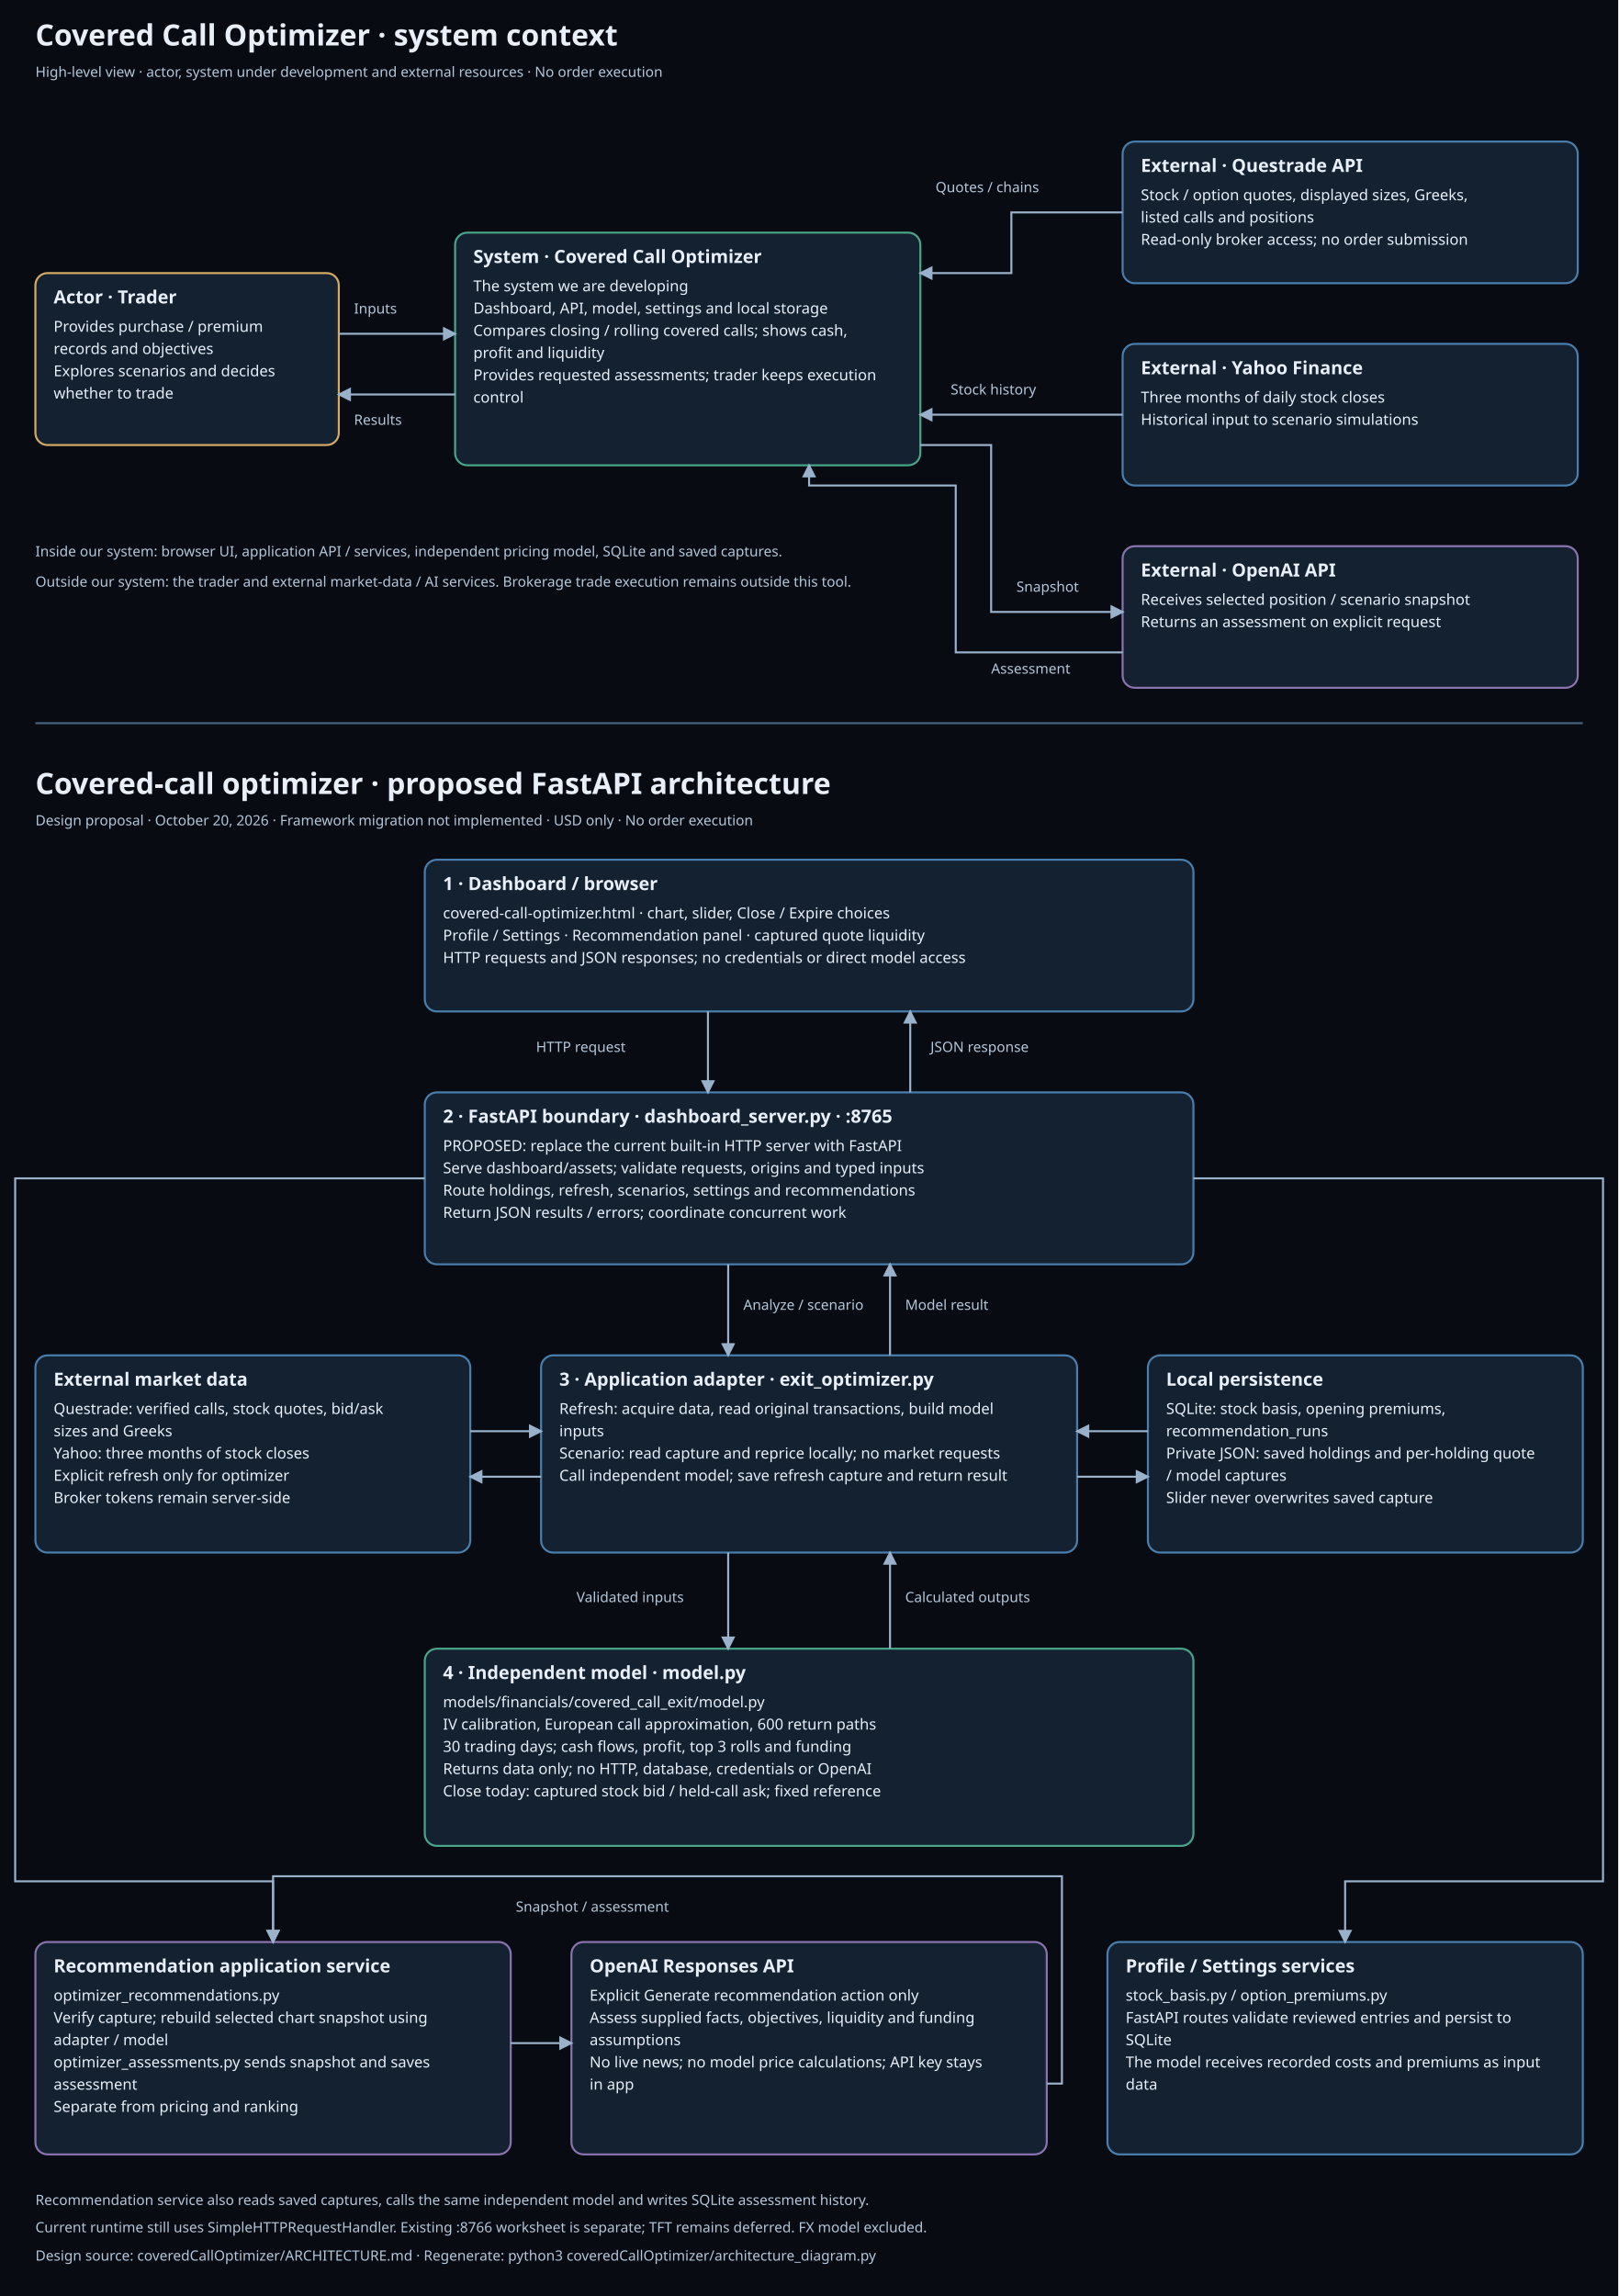
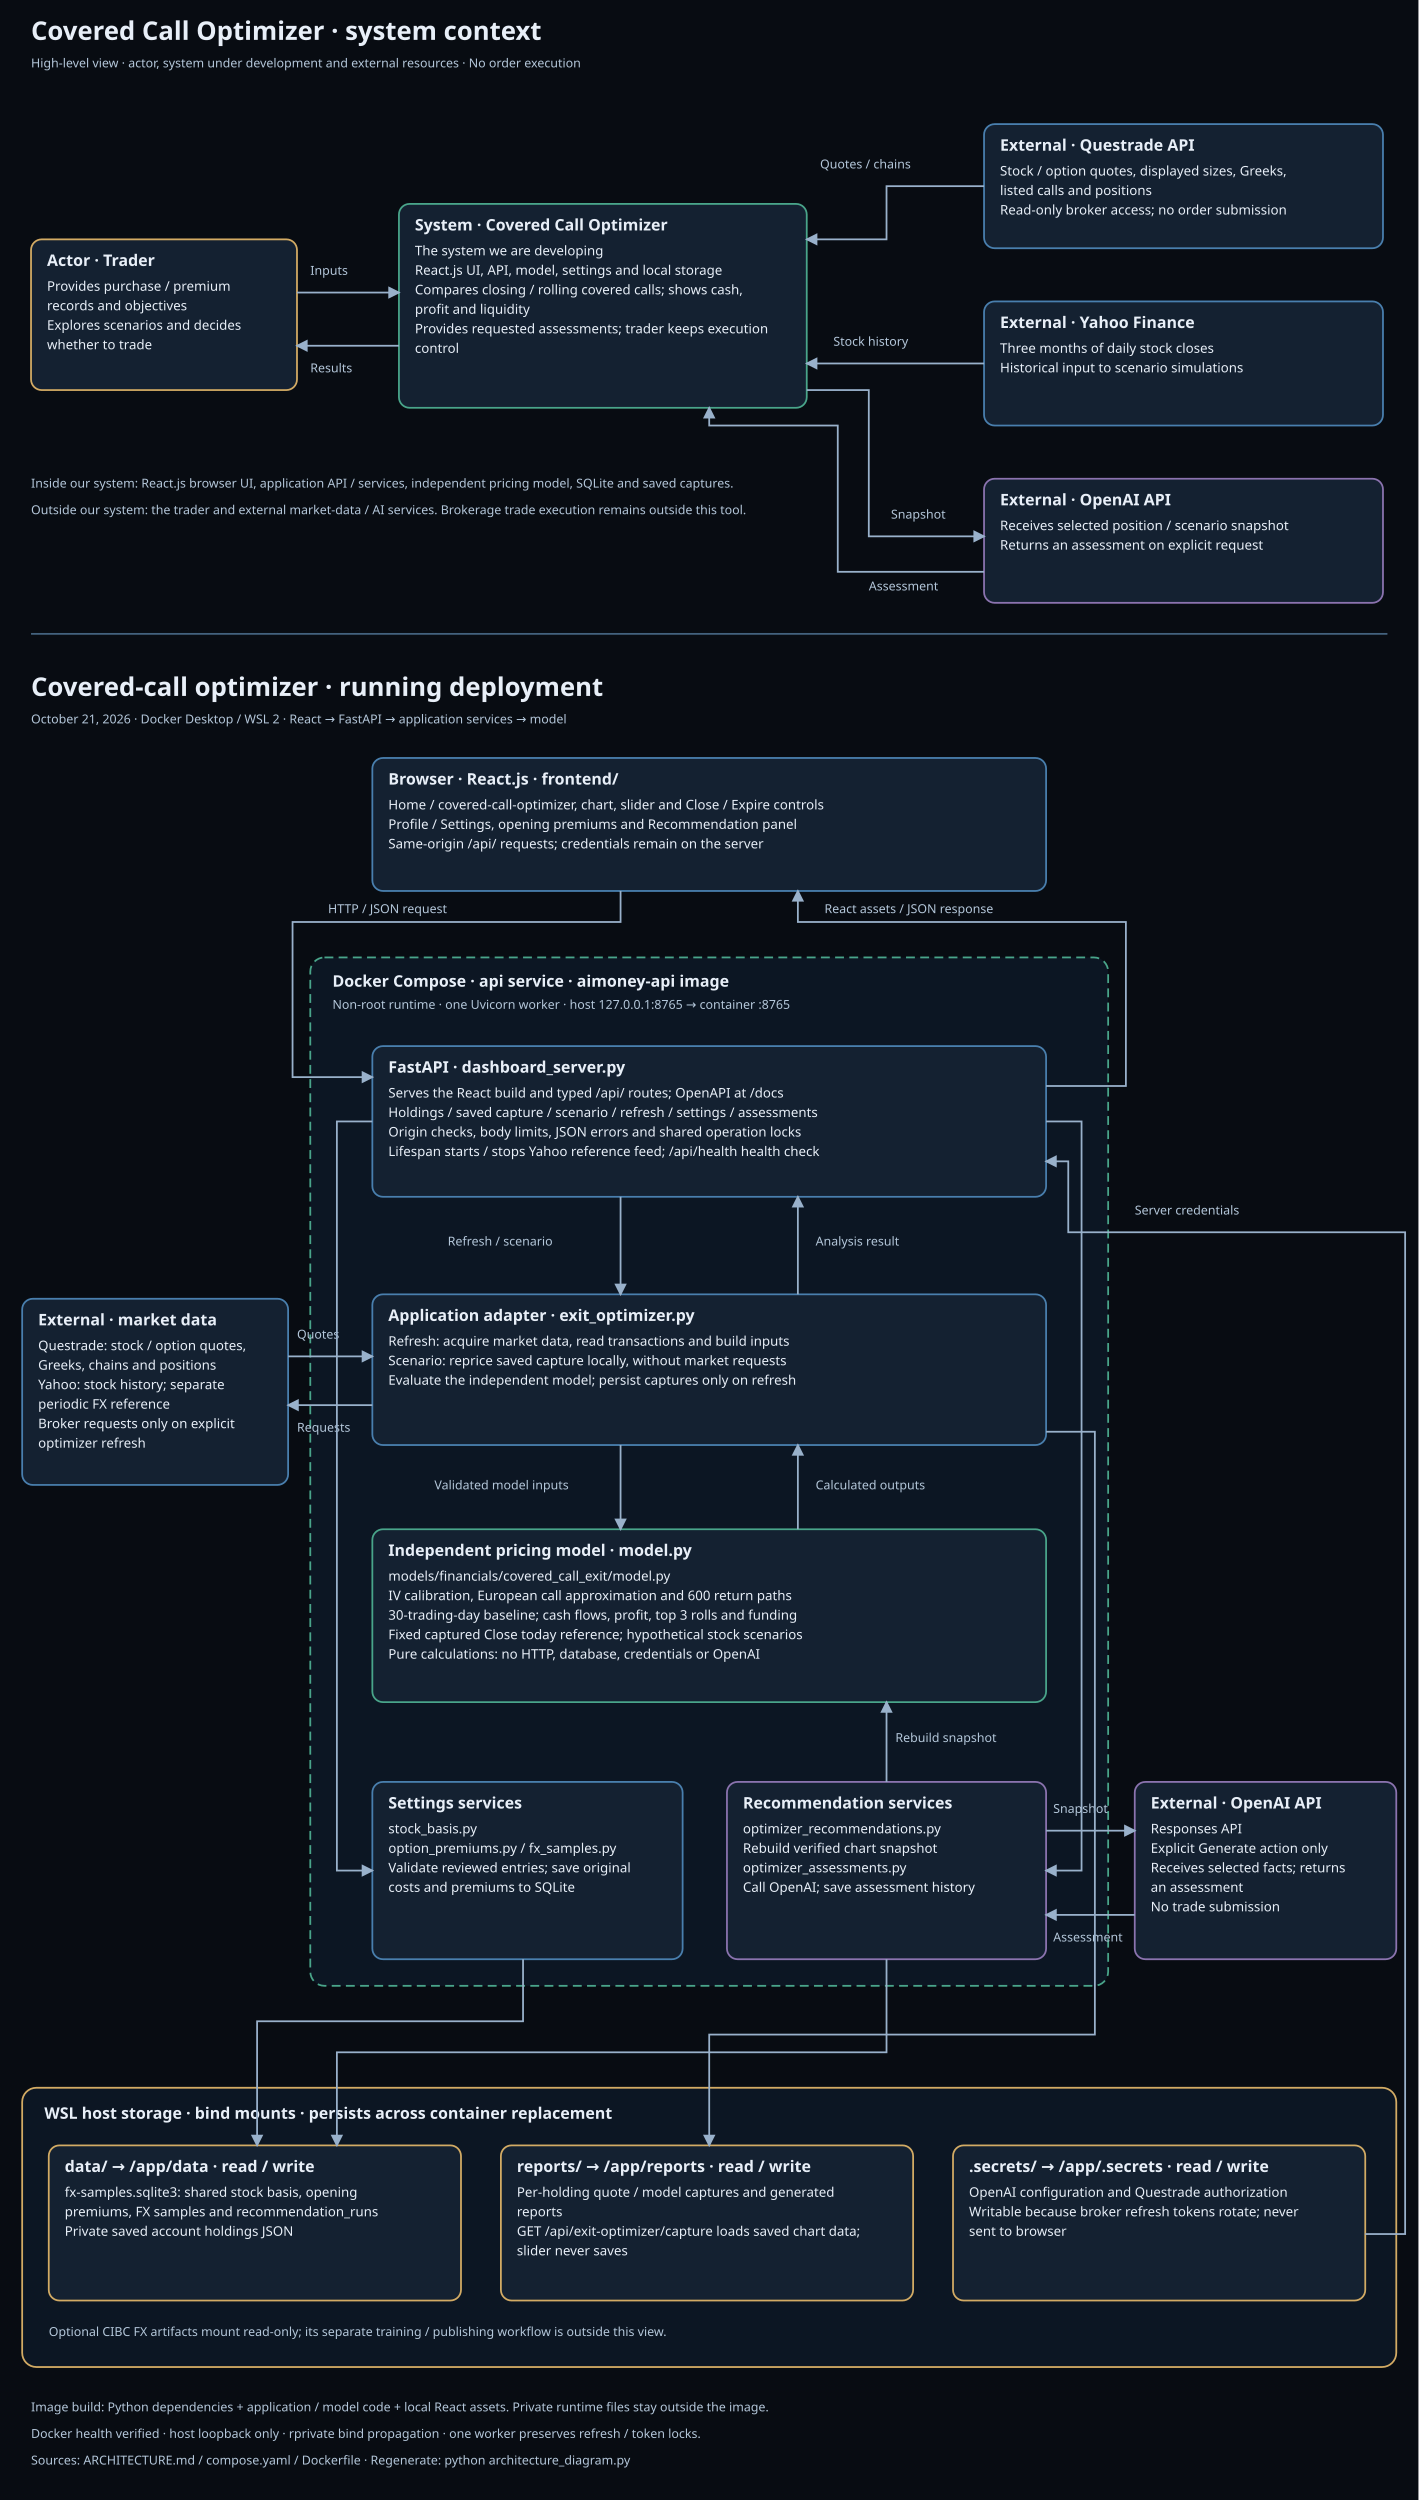
- <svg xmlns="http://www.w3.org/2000/svg" viewBox="0 0 1600 2270" role="img" aria-labelledby="title description">
+ <svg xmlns="http://www.w3.org/2000/svg" viewBox="0 0 1600 2820" role="img" aria-labelledby="title description">
  <defs>
    <marker id="arrow" markerWidth="7" markerHeight="7" refX="6" refY="3.5" orient="auto">
      <path d="M0 0L7 3.5L0 7Z" fill="#99b1cb" />
    </marker>
  </defs>
  <style>text{font-family:system-ui,sans-serif;fill:#e8eff8}.title{font-size:29px;font-weight:700}.heading{font-size:18px;font-weight:650}.body{font-size:15px}.note{font-size:14px;fill:#b4c7da}</style>
-   <rect width="1600" height="2270" fill="#080c12" />
+   <rect width="1600" height="2820" fill="#080c12" />
  <text x="35" y="45" class="title">Covered Call Optimizer · system context</text>
  <text x="35" y="76" class="note">High-level view · actor, system under development and external resources · No order execution</text>
  <rect x="35" y="270" width="300" height="170" rx="12" fill="#142131" stroke="#d3ab64" stroke-width="2" />
  <text x="53" y="300" class="heading">Actor · Trader</text>
  <text x="53" y="328" class="body">Provides purchase / premium</text>
  <text x="53" y="350" class="body">records and objectives</text>
  <text x="53" y="372" class="body">Explores scenarios and decides</text>
  <text x="53" y="394" class="body">whether to trade</text>
  <rect x="450" y="230" width="460" height="230" rx="12" fill="#142131" stroke="#49a58a" stroke-width="2" />
  <text x="468" y="260" class="heading">System · Covered Call Optimizer</text>
  <text x="468" y="288" class="body">The system we are developing</text>
-   <text x="468" y="310" class="body">Dashboard, API, model, settings and local storage</text>
+   <text x="468" y="310" class="body">React.js UI, API, model, settings and local storage</text>
  <text x="468" y="332" class="body">Compares closing / rolling covered calls; shows cash,</text>
  <text x="468" y="354" class="body">profit and liquidity</text>
  <text x="468" y="376" class="body">Provides requested assessments; trader keeps execution</text>
  <text x="468" y="398" class="body">control</text>
  <rect x="1110" y="140" width="450" height="140" rx="12" fill="#142131" stroke="#497fae" stroke-width="2" />
  <text x="1128" y="170" class="heading">External · Questrade API</text>
  <text x="1128" y="198" class="body">Stock / option quotes, displayed sizes, Greeks,</text>
  <text x="1128" y="220" class="body">listed calls and positions</text>
  <text x="1128" y="242" class="body">Read-only broker access; no order submission</text>
  <rect x="1110" y="340" width="450" height="140" rx="12" fill="#142131" stroke="#497fae" stroke-width="2" />
  <text x="1128" y="370" class="heading">External · Yahoo Finance</text>
  <text x="1128" y="398" class="body">Three months of daily stock closes</text>
  <text x="1128" y="420" class="body">Historical input to scenario simulations</text>
  <rect x="1110" y="540" width="450" height="140" rx="12" fill="#142131" stroke="#8b73af" stroke-width="2" />
  <text x="1128" y="570" class="heading">External · OpenAI API</text>
  <text x="1128" y="598" class="body">Receives selected position / scenario snapshot</text>
  <text x="1128" y="620" class="body">Returns an assessment on explicit request</text>
  <polyline points="335,330 450,330" fill="none" stroke="#99b1cb" stroke-width="2" marker-end="url(#arrow)" />
  <text x="350" y="310" class="note">Inputs</text>
  <polyline points="450,390 335,390" fill="none" stroke="#99b1cb" stroke-width="2" marker-end="url(#arrow)" />
  <text x="350" y="420" class="note">Results</text>
  <polyline points="1110,210 1000,210 1000,270 910,270" fill="none" stroke="#99b1cb" stroke-width="2" marker-end="url(#arrow)" />
  <text x="925" y="190" class="note">Quotes / chains</text>
  <polyline points="1110,410 910,410" fill="none" stroke="#99b1cb" stroke-width="2" marker-end="url(#arrow)" />
  <text x="940" y="390" class="note">Stock history</text>
  <polyline points="910,440 980,440 980,605 1110,605" fill="none" stroke="#99b1cb" stroke-width="2" marker-end="url(#arrow)" />
  <text x="1005" y="585" class="note">Snapshot</text>
  <polyline points="1110,645 945,645 945,480 800,480 800,460" fill="none" stroke="#99b1cb" stroke-width="2" marker-end="url(#arrow)" />
  <text x="980" y="666" class="note">Assessment</text>
-   <text x="35" y="550" class="note">Inside our system: browser UI, application API / services, independent pricing model, SQLite and saved captures.</text>
+   <text x="35" y="550" class="note">Inside our system: React.js browser UI, application API / services, independent pricing model, SQLite and saved captures.</text>
  <text x="35" y="580" class="note">Outside our system: the trader and external market-data / AI services. Brokerage trade execution remains outside this tool.</text>
  <line x1="35" y1="715" x2="1565" y2="715" stroke="#43627e" stroke-width="2" />
  <g transform="translate(0 740)">
-     <text x="35" y="45" class="title">Covered-call optimizer · proposed FastAPI architecture</text>
-     <text x="35" y="76" class="note">Design proposal · October 20, 2026 · Framework migration not implemented · USD only · No order execution</text>
-     <rect x="420" y="110" width="760" height="150" rx="12" fill="#142131" stroke="#497fae" stroke-width="2" />
-     <text x="438" y="140" class="heading">1 · Dashboard / browser</text>
-     <text x="438" y="168" class="body">covered-call-optimizer.html · chart, slider, Close / Expire choices</text>
-     <text x="438" y="190" class="body">Profile / Settings · Recommendation panel · captured quote liquidity</text>
-     <text x="438" y="212" class="body">HTTP requests and JSON responses; no credentials or direct model access</text>
-     <rect x="420" y="340" width="760" height="170" rx="12" fill="#142131" stroke="#497fae" stroke-width="2" />
-     <text x="438" y="370" class="heading">2 · FastAPI boundary · dashboard_server.py · :8765</text>
-     <text x="438" y="398" class="body">PROPOSED: replace the current built-in HTTP server with FastAPI</text>
-     <text x="438" y="420" class="body">Serve dashboard/assets; validate requests, origins and typed inputs</text>
-     <text x="438" y="442" class="body">Route holdings, refresh, scenarios, settings and recommendations</text>
-     <text x="438" y="464" class="body">Return JSON results / errors; coordinate concurrent work</text>
-     <polyline points="700,260 700,340" fill="none" stroke="#99b1cb" stroke-width="2" marker-end="url(#arrow)" />
-     <text x="530" y="300" class="note">HTTP request</text>
-     <polyline points="900,340 900,260" fill="none" stroke="#99b1cb" stroke-width="2" marker-end="url(#arrow)" />
-     <text x="920" y="300" class="note">JSON response</text>
-     <rect x="35" y="600" width="430" height="195" rx="12" fill="#142131" stroke="#497fae" stroke-width="2" />
-     <text x="53" y="630" class="heading">External market data</text>
-     <text x="53" y="658" class="body">Questrade: verified calls, stock quotes, bid/ask</text>
-     <text x="53" y="680" class="body">sizes and Greeks</text>
-     <text x="53" y="702" class="body">Yahoo: three months of stock closes</text>
-     <text x="53" y="724" class="body">Explicit refresh only for optimizer</text>
-     <text x="53" y="746" class="body">Broker tokens remain server-side</text>
-     <rect x="535" y="600" width="530" height="195" rx="12" fill="#142131" stroke="#497fae" stroke-width="2" />
-     <text x="553" y="630" class="heading">3 · Application adapter · exit_optimizer.py</text>
-     <text x="553" y="658" class="body">Refresh: acquire data, read original transactions, build model</text>
-     <text x="553" y="680" class="body">inputs</text>
-     <text x="553" y="702" class="body">Scenario: read capture and reprice locally; no market requests</text>
-     <text x="553" y="724" class="body">Call independent model; save refresh capture and return result</text>
-     <rect x="1135" y="600" width="430" height="195" rx="12" fill="#142131" stroke="#497fae" stroke-width="2" />
-     <text x="1153" y="630" class="heading">Local persistence</text>
-     <text x="1153" y="658" class="body">SQLite: stock basis, opening premiums,</text>
-     <text x="1153" y="680" class="body">recommendation_runs</text>
-     <text x="1153" y="702" class="body">Private JSON: saved holdings and per-holding quote</text>
-     <text x="1153" y="724" class="body">/ model captures</text>
-     <text x="1153" y="746" class="body">Slider never overwrites saved capture</text>
-     <polyline points="720,510 720,600" fill="none" stroke="#99b1cb" stroke-width="2" marker-end="url(#arrow)" />
-     <text x="735" y="555" class="note">Analyze / scenario</text>
-     <polyline points="880,600 880,510" fill="none" stroke="#99b1cb" stroke-width="2" marker-end="url(#arrow)" />
-     <text x="895" y="555" class="note">Model result</text>
-     <polyline points="465,675 535,675" fill="none" stroke="#99b1cb" stroke-width="2" marker-end="url(#arrow)" />
-     <polyline points="535,720 465,720" fill="none" stroke="#99b1cb" stroke-width="2" marker-end="url(#arrow)" />
-     <polyline points="1135,675 1065,675" fill="none" stroke="#99b1cb" stroke-width="2" marker-end="url(#arrow)" />
-     <polyline points="1065,720 1135,720" fill="none" stroke="#99b1cb" stroke-width="2" marker-end="url(#arrow)" />
-     <rect x="420" y="890" width="760" height="195" rx="12" fill="#142131" stroke="#49a58a" stroke-width="2" />
-     <text x="438" y="920" class="heading">4 · Independent model · model.py</text>
-     <text x="438" y="948" class="body">models/financials/covered_call_exit/model.py</text>
-     <text x="438" y="970" class="body">IV calibration, European call approximation, 600 return paths</text>
-     <text x="438" y="992" class="body">30 trading days; cash flows, profit, top 3 rolls and funding</text>
-     <text x="438" y="1014" class="body">Returns data only; no HTTP, database, credentials or OpenAI</text>
-     <text x="438" y="1036" class="body">Close today: captured stock bid / held-call ask; fixed reference</text>
-     <polyline points="720,795 720,890" fill="none" stroke="#99b1cb" stroke-width="2" marker-end="url(#arrow)" />
-     <text x="570" y="844" class="note">Validated inputs</text>
-     <polyline points="880,890 880,795" fill="none" stroke="#99b1cb" stroke-width="2" marker-end="url(#arrow)" />
-     <text x="895" y="844" class="note">Calculated outputs</text>
-     <rect x="35" y="1180" width="470" height="210" rx="12" fill="#142131" stroke="#8b73af" stroke-width="2" />
-     <text x="53" y="1210" class="heading">Recommendation application service</text>
-     <text x="53" y="1238" class="body">optimizer_recommendations.py</text>
-     <text x="53" y="1260" class="body">Verify capture; rebuild selected chart snapshot using</text>
-     <text x="53" y="1282" class="body">adapter / model</text>
-     <text x="53" y="1304" class="body">optimizer_assessments.py sends snapshot and saves</text>
-     <text x="53" y="1326" class="body">assessment</text>
-     <text x="53" y="1348" class="body">Separate from pricing and ranking</text>
-     <rect x="565" y="1180" width="470" height="210" rx="12" fill="#142131" stroke="#8b73af" stroke-width="2" />
-     <text x="583" y="1210" class="heading">OpenAI Responses API</text>
-     <text x="583" y="1238" class="body">Explicit Generate recommendation action only</text>
-     <text x="583" y="1260" class="body">Assess supplied facts, objectives, liquidity and funding</text>
-     <text x="583" y="1282" class="body">assumptions</text>
-     <text x="583" y="1304" class="body">No live news; no model price calculations; API key stays</text>
-     <text x="583" y="1326" class="body">in app</text>
-     <rect x="1095" y="1180" width="470" height="210" rx="12" fill="#142131" stroke="#497fae" stroke-width="2" />
-     <text x="1113" y="1210" class="heading">Profile / Settings services</text>
-     <text x="1113" y="1238" class="body">stock_basis.py / option_premiums.py</text>
-     <text x="1113" y="1260" class="body">FastAPI routes validate reviewed entries and persist to</text>
-     <text x="1113" y="1282" class="body">SQLite</text>
-     <text x="1113" y="1304" class="body">The model receives recorded costs and premiums as input</text>
-     <text x="1113" y="1326" class="body">data</text>
-     <polyline points="420,425 15,425 15,1120 270,1120 270,1180" fill="none" stroke="#99b1cb" stroke-width="2" marker-end="url(#arrow)" />
-     <polyline points="505,1280 565,1280" fill="none" stroke="#99b1cb" stroke-width="2" marker-end="url(#arrow)" />
-     <text x="510" y="1150" class="note">Snapshot / assessment</text>
-     <polyline points="1035,1320 1050,1320 1050,1115 270,1115 270,1180" fill="none" stroke="#99b1cb" stroke-width="2" marker-end="url(#arrow)" />
-     <polyline points="1180,425 1585,425 1585,1120 1330,1120 1330,1180" fill="none" stroke="#99b1cb" stroke-width="2" marker-end="url(#arrow)" />
-     <text x="35" y="1440" class="note">Recommendation service also reads saved captures, calls the same independent model and writes SQLite assessment history.</text>
-     <text x="35" y="1467" class="note">Current runtime still uses SimpleHTTPRequestHandler. Existing :8766 worksheet is separate; TFT remains deferred. FX model excluded.</text>
-     <text x="35" y="1495" class="note">Design source: coveredCallOptimizer/ARCHITECTURE.md · Regenerate: python3 coveredCallOptimizer/architecture_diagram.py</text>
+     <text x="35" y="45" class="title">Covered-call optimizer · running deployment</text>
+     <text x="35" y="76" class="note">October 21, 2026 · Docker Desktop / WSL 2 · React → FastAPI → application services → model</text>
+     <rect x="420" y="115" width="760" height="150" rx="12" fill="#142131" stroke="#497fae" stroke-width="2" />
+     <text x="438" y="145" class="heading">Browser · React.js · frontend/</text>
+     <text x="438" y="173" class="body">Home / covered-call-optimizer, chart, slider and Close / Expire controls</text>
+     <text x="438" y="195" class="body">Profile / Settings, opening premiums and Recommendation panel</text>
+     <text x="438" y="217" class="body">Same-origin /api/ requests; credentials remain on the server</text>
+     <rect x="350" y="340" width="900" height="1160" rx="16" fill="#0c1623" stroke="#49a58a" stroke-width="2" stroke-dasharray="10 6" />
+     <text x="375" y="373" class="heading">Docker Compose · api service · aimoney-api image</text>
+     <text x="375" y="398" class="note">Non-root runtime · one Uvicorn worker · host 127.0.0.1:8765 → container :8765</text>
+     <rect x="420" y="440" width="760" height="170" rx="12" fill="#142131" stroke="#497fae" stroke-width="2" />
+     <text x="438" y="470" class="heading">FastAPI · dashboard_server.py</text>
+     <text x="438" y="498" class="body">Serves the React build and typed /api/ routes; OpenAPI at /docs</text>
+     <text x="438" y="520" class="body">Holdings / saved capture / scenario / refresh / settings / assessments</text>
+     <text x="438" y="542" class="body">Origin checks, body limits, JSON errors and shared operation locks</text>
+     <text x="438" y="564" class="body">Lifespan starts / stops Yahoo reference feed; /api/health health check</text>
+     <polyline points="700,265 700,300 330,300 330,475 420,475" fill="none" stroke="#99b1cb" stroke-width="2" marker-end="url(#arrow)" />
+     <text x="370" y="290" class="note">HTTP / JSON request</text>
+     <polyline points="1180,485 1270,485 1270,300 900,300 900,265" fill="none" stroke="#99b1cb" stroke-width="2" marker-end="url(#arrow)" />
+     <text x="930" y="290" class="note">React assets / JSON response</text>
+     <rect x="25" y="725" width="300" height="210" rx="12" fill="#142131" stroke="#497fae" stroke-width="2" />
+     <text x="43" y="755" class="heading">External · market data</text>
+     <text x="43" y="783" class="body">Questrade: stock / option quotes,</text>
+     <text x="43" y="805" class="body">Greeks, chains and positions</text>
+     <text x="43" y="827" class="body">Yahoo: stock history; separate</text>
+     <text x="43" y="849" class="body">periodic FX reference</text>
+     <text x="43" y="871" class="body">Broker requests only on explicit</text>
+     <text x="43" y="893" class="body">optimizer refresh</text>
+     <rect x="420" y="720" width="760" height="170" rx="12" fill="#142131" stroke="#497fae" stroke-width="2" />
+     <text x="438" y="750" class="heading">Application adapter · exit_optimizer.py</text>
+     <text x="438" y="778" class="body">Refresh: acquire market data, read transactions and build inputs</text>
+     <text x="438" y="800" class="body">Scenario: reprice saved capture locally, without market requests</text>
+     <text x="438" y="822" class="body">Evaluate the independent model; persist captures only on refresh</text>
+     <polyline points="700,610 700,720" fill="none" stroke="#99b1cb" stroke-width="2" marker-end="url(#arrow)" />
+     <text x="505" y="665" class="note">Refresh / scenario</text>
+     <polyline points="900,720 900,610" fill="none" stroke="#99b1cb" stroke-width="2" marker-end="url(#arrow)" />
+     <text x="920" y="665" class="note">Analysis result</text>
+     <polyline points="325,790 420,790" fill="none" stroke="#99b1cb" stroke-width="2" marker-end="url(#arrow)" />
+     <text x="335" y="770" class="note">Quotes</text>
+     <polyline points="420,845 325,845" fill="none" stroke="#99b1cb" stroke-width="2" marker-end="url(#arrow)" />
+     <text x="335" y="875" class="note">Requests</text>
+     <rect x="420" y="985" width="760" height="195" rx="12" fill="#142131" stroke="#49a58a" stroke-width="2" />
+     <text x="438" y="1015" class="heading">Independent pricing model · model.py</text>
+     <text x="438" y="1043" class="body">models/financials/covered_call_exit/model.py</text>
+     <text x="438" y="1065" class="body">IV calibration, European call approximation and 600 return paths</text>
+     <text x="438" y="1087" class="body">30-trading-day baseline; cash flows, profit, top 3 rolls and funding</text>
+     <text x="438" y="1109" class="body">Fixed captured Close today reference; hypothetical stock scenarios</text>
+     <text x="438" y="1131" class="body">Pure calculations: no HTTP, database, credentials or OpenAI</text>
+     <polyline points="700,890 700,985" fill="none" stroke="#99b1cb" stroke-width="2" marker-end="url(#arrow)" />
+     <text x="490" y="940" class="note">Validated model inputs</text>
+     <polyline points="900,985 900,890" fill="none" stroke="#99b1cb" stroke-width="2" marker-end="url(#arrow)" />
+     <text x="920" y="940" class="note">Calculated outputs</text>
+     <rect x="420" y="1270" width="350" height="200" rx="12" fill="#142131" stroke="#497fae" stroke-width="2" />
+     <text x="438" y="1300" class="heading">Settings services</text>
+     <text x="438" y="1328" class="body">stock_basis.py</text>
+     <text x="438" y="1350" class="body">option_premiums.py / fx_samples.py</text>
+     <text x="438" y="1372" class="body">Validate reviewed entries; save original</text>
+     <text x="438" y="1394" class="body">costs and premiums to SQLite</text>
+     <rect x="820" y="1270" width="360" height="200" rx="12" fill="#142131" stroke="#8b73af" stroke-width="2" />
+     <text x="838" y="1300" class="heading">Recommendation services</text>
+     <text x="838" y="1328" class="body">optimizer_recommendations.py</text>
+     <text x="838" y="1350" class="body">Rebuild verified chart snapshot</text>
+     <text x="838" y="1372" class="body">optimizer_assessments.py</text>
+     <text x="838" y="1394" class="body">Call OpenAI; save assessment history</text>
+     <rect x="1280" y="1270" width="295" height="200" rx="12" fill="#142131" stroke="#8b73af" stroke-width="2" />
+     <text x="1298" y="1300" class="heading">External · OpenAI API</text>
+     <text x="1298" y="1328" class="body">Responses API</text>
+     <text x="1298" y="1350" class="body">Explicit Generate action only</text>
+     <text x="1298" y="1372" class="body">Receives selected facts; returns</text>
+     <text x="1298" y="1394" class="body">an assessment</text>
+     <text x="1298" y="1416" class="body">No trade submission</text>
+     <polyline points="1000,1270 1000,1180" fill="none" stroke="#99b1cb" stroke-width="2" marker-end="url(#arrow)" />
+     <text x="1010" y="1225" class="note">Rebuild snapshot</text>
+     <polyline points="420,525 380,525 380,1370 420,1370" fill="none" stroke="#99b1cb" stroke-width="2" marker-end="url(#arrow)" />
+     <polyline points="1180,525 1220,525 1220,1370 1180,1370" fill="none" stroke="#99b1cb" stroke-width="2" marker-end="url(#arrow)" />
+     <polyline points="1180,1325 1280,1325" fill="none" stroke="#99b1cb" stroke-width="2" marker-end="url(#arrow)" />
+     <text x="1188" y="1305" class="note">Snapshot</text>
+     <polyline points="1280,1420 1180,1420" fill="none" stroke="#99b1cb" stroke-width="2" marker-end="url(#arrow)" />
+     <text x="1188" y="1450" class="note">Assessment</text>
+     <rect x="25" y="1615" width="1550" height="315" rx="16" fill="#0c1623" stroke="#d3ab64" stroke-width="2" />
+     <text x="50" y="1650" class="heading">WSL host storage · bind mounts · persists across container replacement</text>
+     <rect x="55" y="1680" width="465" height="175" rx="12" fill="#142131" stroke="#d3ab64" stroke-width="2" />
+     <text x="73" y="1710" class="heading">data/ → /app/data · read / write</text>
+     <text x="73" y="1738" class="body">fx-samples.sqlite3: shared stock basis, opening</text>
+     <text x="73" y="1760" class="body">premiums, FX samples and recommendation_runs</text>
+     <text x="73" y="1782" class="body">Private saved account holdings JSON</text>
+     <rect x="565" y="1680" width="465" height="175" rx="12" fill="#142131" stroke="#d3ab64" stroke-width="2" />
+     <text x="583" y="1710" class="heading">reports/ → /app/reports · read / write</text>
+     <text x="583" y="1738" class="body">Per-holding quote / model captures and generated</text>
+     <text x="583" y="1760" class="body">reports</text>
+     <text x="583" y="1782" class="body">GET /api/exit-optimizer/capture loads saved chart data;</text>
+     <text x="583" y="1804" class="body">slider never saves</text>
+     <rect x="1075" y="1680" width="465" height="175" rx="12" fill="#142131" stroke="#d3ab64" stroke-width="2" />
+     <text x="1093" y="1710" class="heading">.secrets/ → /app/.secrets · read / write</text>
+     <text x="1093" y="1738" class="body">OpenAI configuration and Questrade authorization</text>
+     <text x="1093" y="1760" class="body">Writable because broker refresh tokens rotate; never</text>
+     <text x="1093" y="1782" class="body">sent to browser</text>
+     <text x="55" y="1895" class="note">Optional CIBC FX artifacts mount read-only; its separate training / publishing workflow is outside this view.</text>
+     <polyline points="590,1470 590,1540 290,1540 290,1680" fill="none" stroke="#99b1cb" stroke-width="2" marker-end="url(#arrow)" />
+     <polyline points="1000,1470 1000,1575 380,1575 380,1680" fill="none" stroke="#99b1cb" stroke-width="2" marker-end="url(#arrow)" />
+     <polyline points="1180,875 1235,875 1235,1555 800,1555 800,1680" fill="none" stroke="#99b1cb" stroke-width="2" marker-end="url(#arrow)" />
+     <polyline points="1540,1780 1585,1780 1585,650 1205,650 1205,570 1180,570" fill="none" stroke="#99b1cb" stroke-width="2" marker-end="url(#arrow)" />
+     <text x="1280" y="630" class="note">Server credentials</text>
+     <text x="35" y="1980" class="note">Image build: Python dependencies + application / model code + local React assets. Private runtime files stay outside the image.</text>
+     <text x="35" y="2010" class="note">Docker health verified · host loopback only · rprivate bind propagation · one worker preserves refresh / token locks.</text>
+     <text x="35" y="2040" class="note">Sources: ARCHITECTURE.md / compose.yaml / Dockerfile · Regenerate: python architecture_diagram.py</text>
  </g>
</svg>
